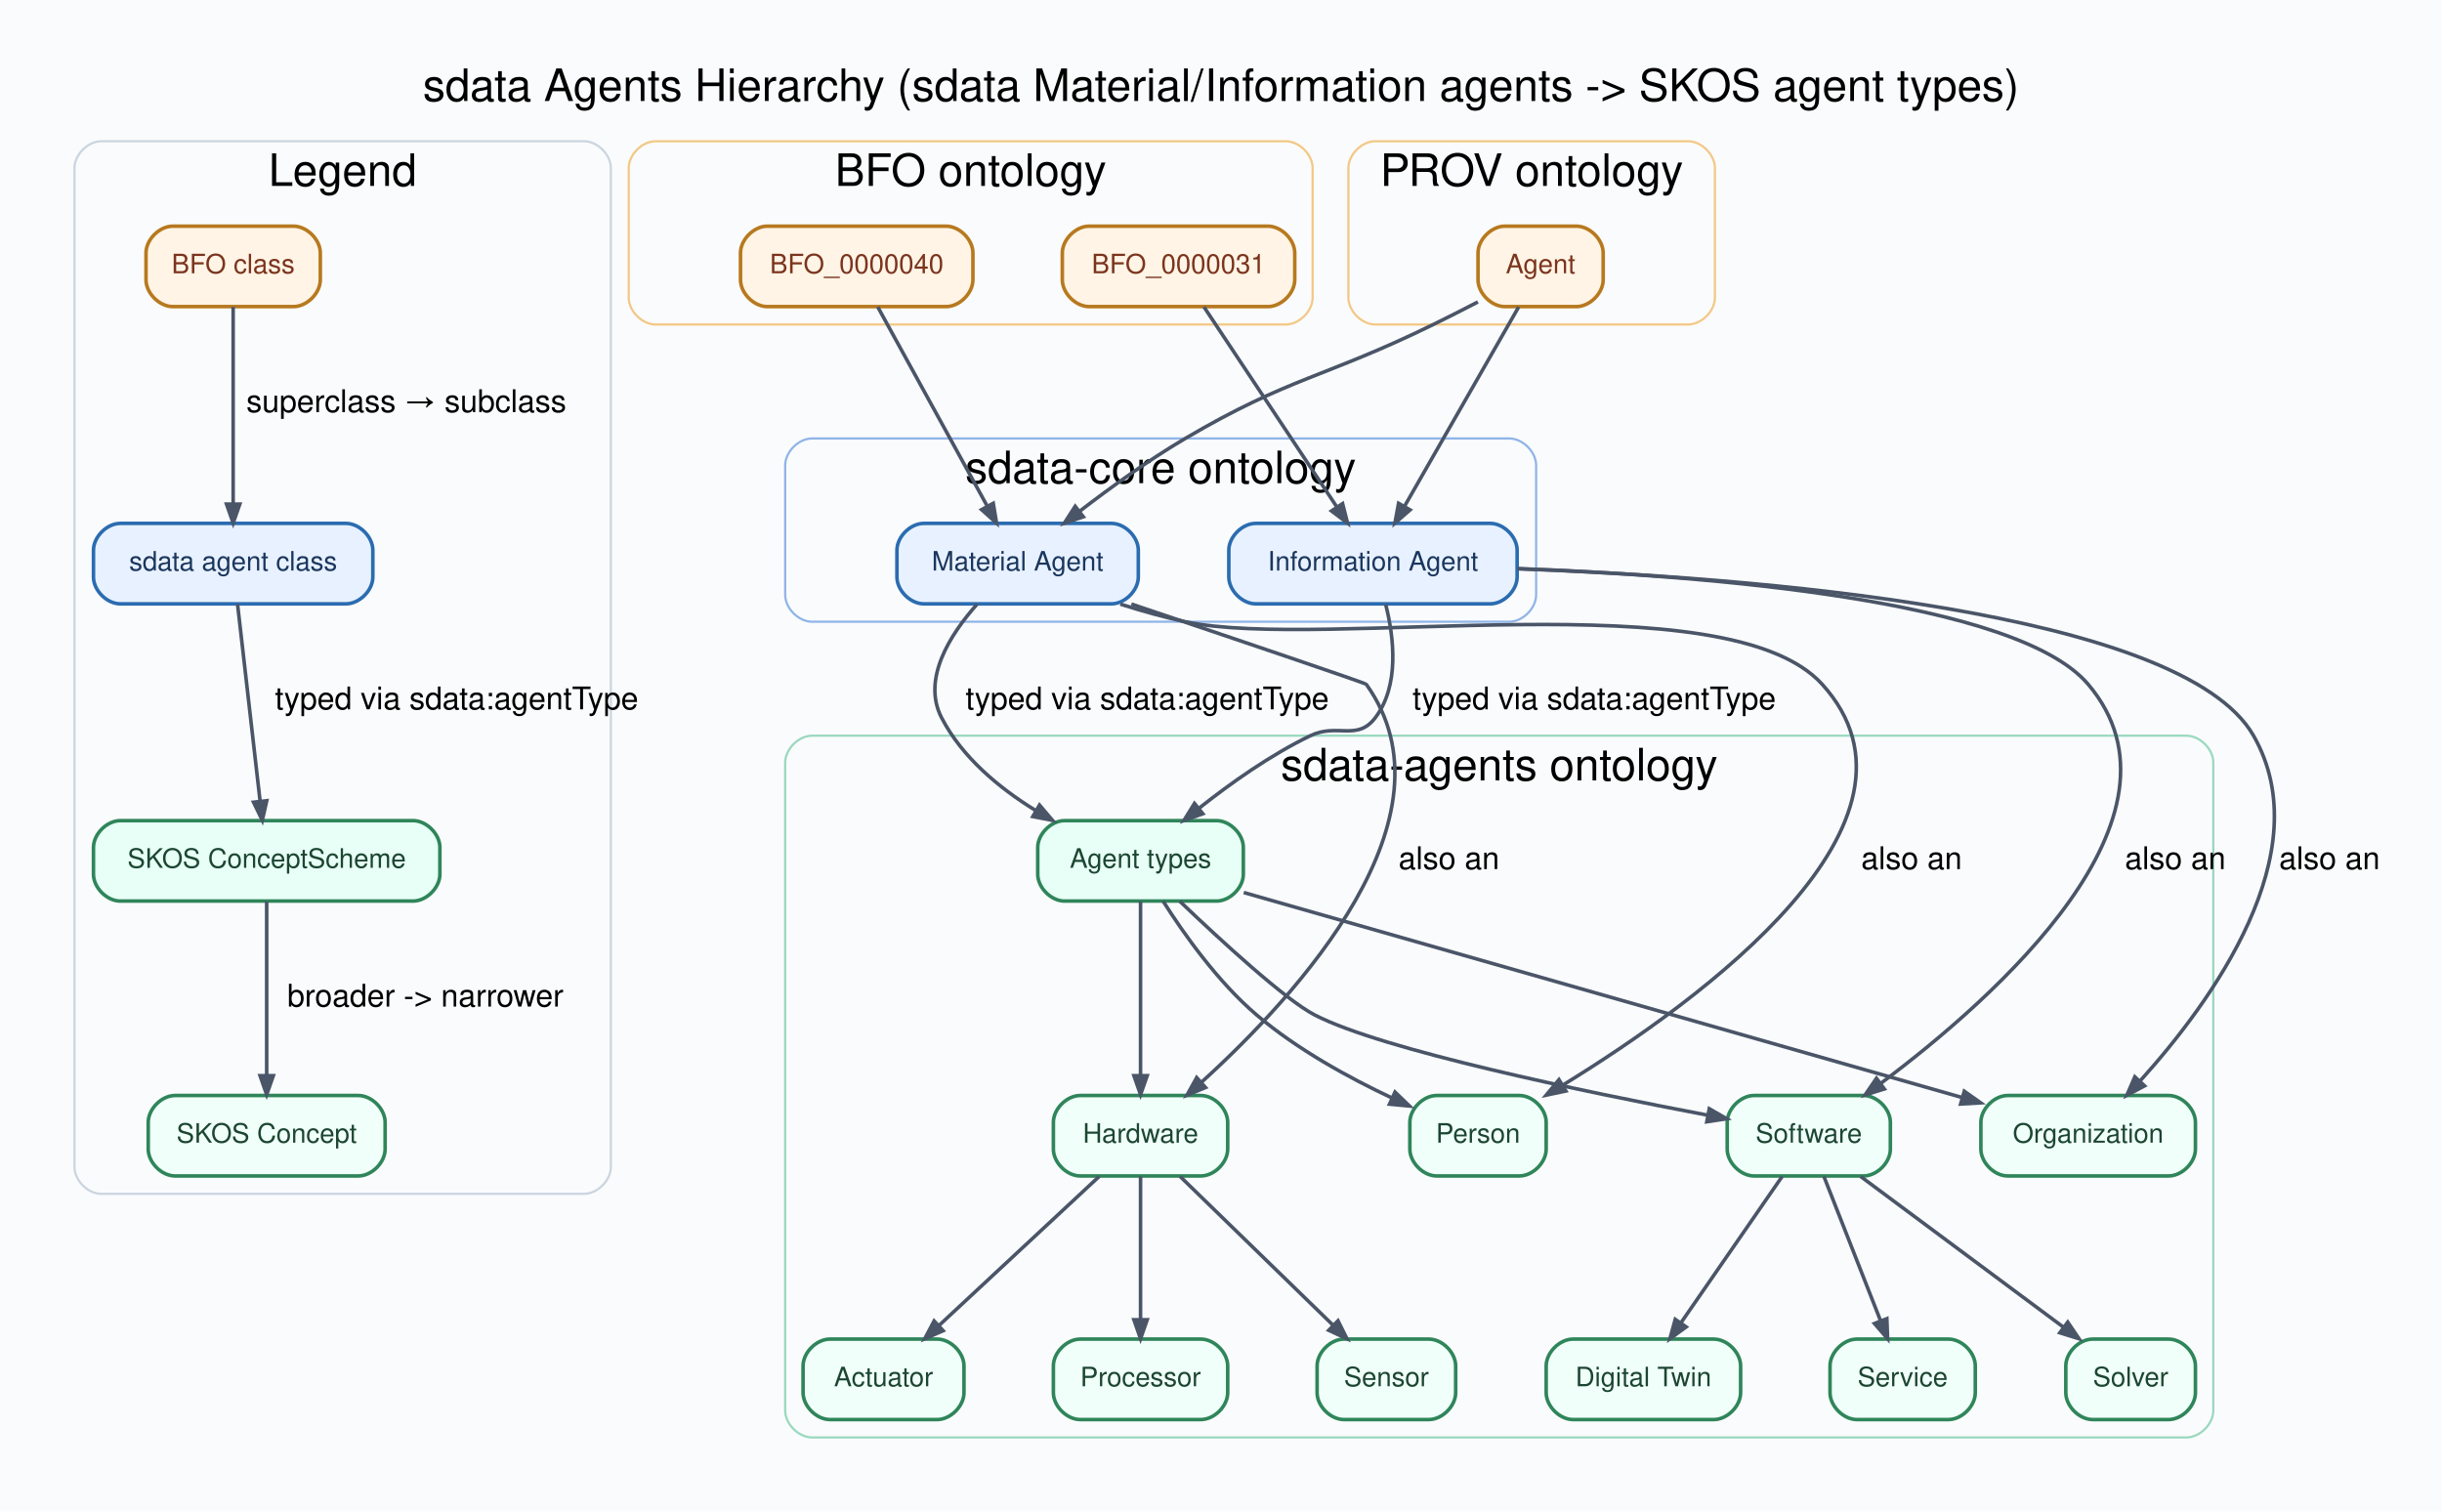
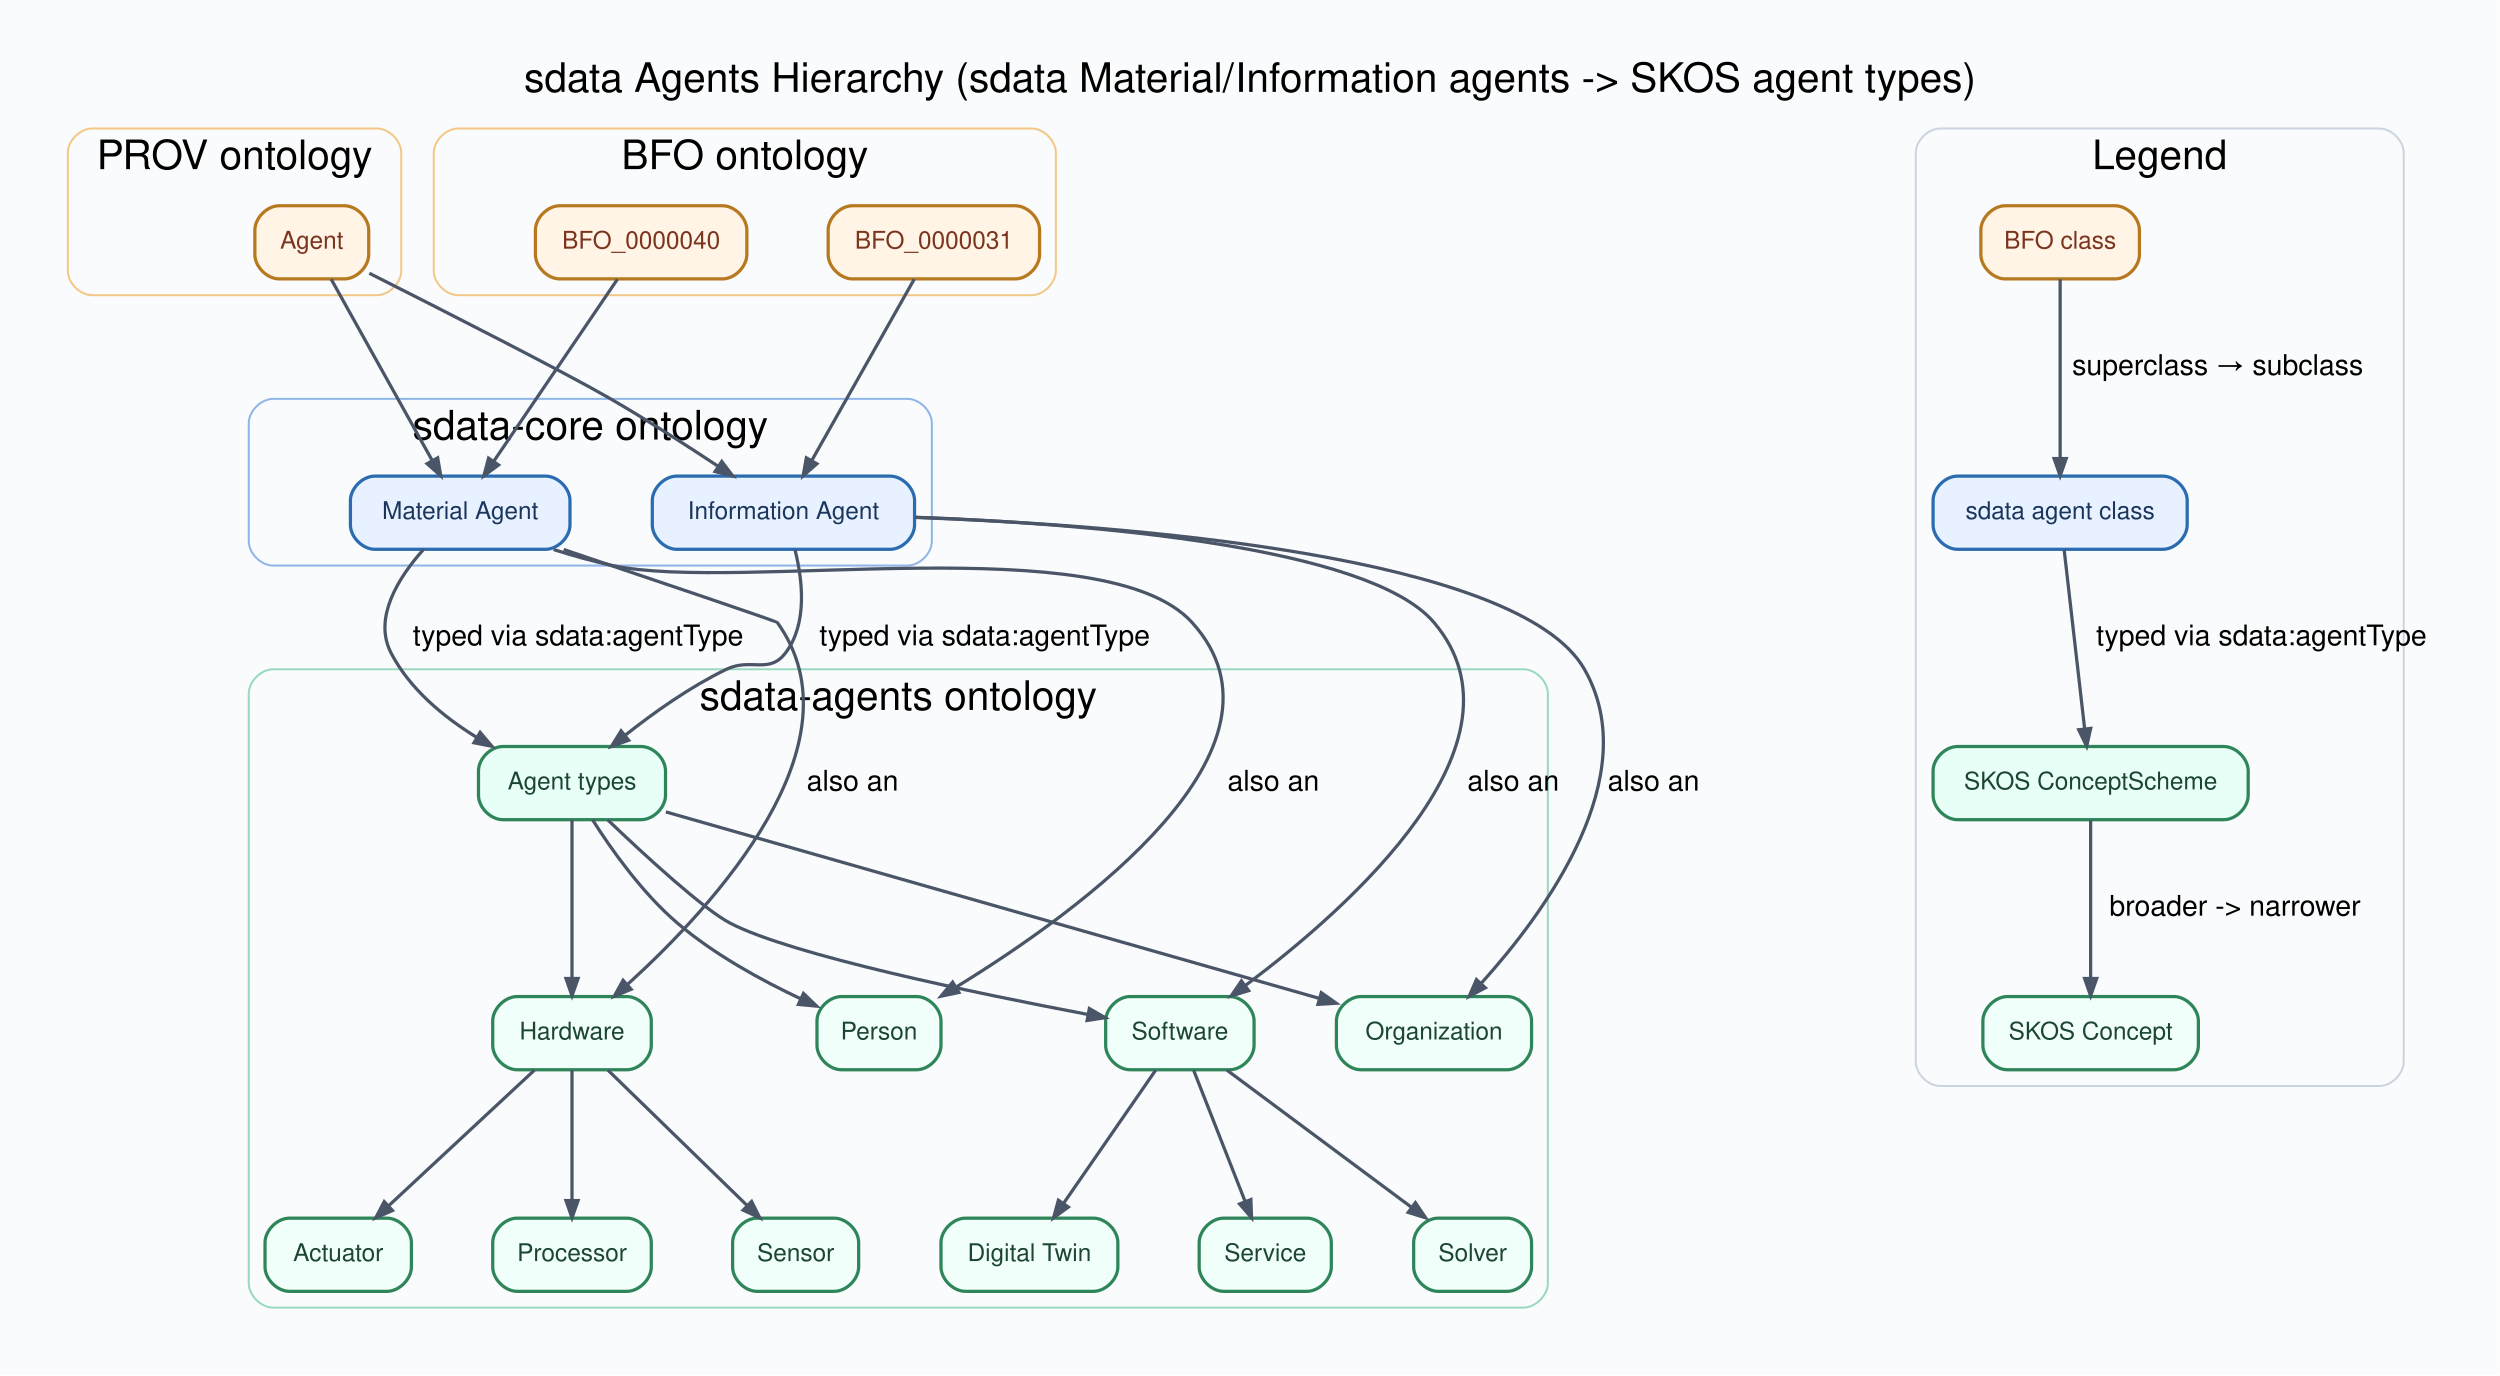
- <svg xmlns="http://www.w3.org/2000/svg" width="1092pt" height="676pt" viewBox="0.00 0.00 1092.40 676.40">
+ <svg xmlns="http://www.w3.org/2000/svg" width="1229pt" height="676pt" viewBox="0.00 0.00 1229.40 676.40">
  <g id="graph0" class="graph" transform="scale(1 1) rotate(0) translate(25.2 651.2)">
-     <polygon fill="#fafbfc" stroke="transparent" points="-25.2,25.2 -25.2,-651.2 1067.2,-651.2 1067.2,25.2 -25.2,25.2" />
-     <text text-anchor="middle" x="521" y="-606" font-family="Helvetica,sans-Serif" font-size="20.00">sdata Agents Hierarchy (sdata Material/Information agents -&gt; SKOS agent types)</text>
+     <polygon fill="#fafbfc" stroke="transparent" points="-25.2,25.2 -25.2,-651.2 1204.2,-651.2 1204.2,25.2 -25.2,25.2" />
+     <text text-anchor="middle" x="589.5" y="-606" font-family="Helvetica,sans-Serif" font-size="20.00">sdata Agents Hierarchy (sdata Material/Information agents -&gt; SKOS agent types)</text>
    <g id="clust1" class="cluster">
-       <path fill="#fafbfc" stroke="#cbd5e0" d="M20,-117C20,-117 236,-117 236,-117 242,-117 248,-123 248,-129 248,-129 248,-576 248,-576 248,-582 242,-588 236,-588 236,-588 20,-588 20,-588 14,-588 8,-582 8,-576 8,-576 8,-129 8,-129 8,-123 14,-117 20,-117" />
-       <text text-anchor="middle" x="128" y="-568" font-family="Helvetica,sans-Serif" font-size="20.00">Legend</text>
+       <path fill="#fafbfc" stroke="#f3c887" d="M20,-506C20,-506 160,-506 160,-506 166,-506 172,-512 172,-518 172,-518 172,-576 172,-576 172,-582 166,-588 160,-588 160,-588 20,-588 20,-588 14,-588 8,-582 8,-576 8,-576 8,-518 8,-518 8,-512 14,-506 20,-506" />
+       <text text-anchor="middle" x="90" y="-568" font-family="Helvetica,sans-Serif" font-size="20.00">PROV ontology</text>
    </g>
    <g id="clust2" class="cluster">
-       <path fill="#fafbfc" stroke="#f3c887" d="M268,-506C268,-506 550,-506 550,-506 556,-506 562,-512 562,-518 562,-518 562,-576 562,-576 562,-582 556,-588 550,-588 550,-588 268,-588 268,-588 262,-588 256,-582 256,-576 256,-576 256,-518 256,-518 256,-512 262,-506 268,-506" />
-       <text text-anchor="middle" x="409" y="-568" font-family="Helvetica,sans-Serif" font-size="20.00">BFO ontology</text>
+       <path fill="#fafbfc" stroke="#f3c887" d="M200,-506C200,-506 482,-506 482,-506 488,-506 494,-512 494,-518 494,-518 494,-576 494,-576 494,-582 488,-588 482,-588 482,-588 200,-588 200,-588 194,-588 188,-582 188,-576 188,-576 188,-518 188,-518 188,-512 194,-506 200,-506" />
+       <text text-anchor="middle" x="341" y="-568" font-family="Helvetica,sans-Serif" font-size="20.00">BFO ontology</text>
    </g>
    <g id="clust3" class="cluster">
-       <path fill="#fafbfc" stroke="#90b5e8" d="M338,-373C338,-373 650,-373 650,-373 656,-373 662,-379 662,-385 662,-385 662,-443 662,-443 662,-449 656,-455 650,-455 650,-455 338,-455 338,-455 332,-455 326,-449 326,-443 326,-443 326,-385 326,-385 326,-379 332,-373 338,-373" />
-       <text text-anchor="middle" x="494" y="-435" font-family="Helvetica,sans-Serif" font-size="20.00">sdata-core ontology</text>
+       <path fill="#fafbfc" stroke="#90b5e8" d="M109,-373C109,-373 421,-373 421,-373 427,-373 433,-379 433,-385 433,-385 433,-443 433,-443 433,-449 427,-455 421,-455 421,-455 109,-455 109,-455 103,-455 97,-449 97,-443 97,-443 97,-385 97,-385 97,-379 103,-373 109,-373" />
+       <text text-anchor="middle" x="265" y="-435" font-family="Helvetica,sans-Serif" font-size="20.00">sdata-core ontology</text>
    </g>
    <g id="clust4" class="cluster">
-       <path fill="#fafbfc" stroke="#9ad9bf" d="M338,-8C338,-8 953,-8 953,-8 959,-8 965,-14 965,-20 965,-20 965,-310 965,-310 965,-316 959,-322 953,-322 953,-322 338,-322 338,-322 332,-322 326,-316 326,-310 326,-310 326,-20 326,-20 326,-14 332,-8 338,-8" />
-       <text text-anchor="middle" x="645.5" y="-302" font-family="Helvetica,sans-Serif" font-size="20.00">sdata-agents ontology</text>
+       <path fill="#fafbfc" stroke="#9ad9bf" d="M109,-8C109,-8 724,-8 724,-8 730,-8 736,-14 736,-20 736,-20 736,-310 736,-310 736,-316 730,-322 724,-322 724,-322 109,-322 109,-322 103,-322 97,-316 97,-310 97,-310 97,-20 97,-20 97,-14 103,-8 109,-8" />
+       <text text-anchor="middle" x="416.5" y="-302" font-family="Helvetica,sans-Serif" font-size="20.00">sdata-agents ontology</text>
    </g>
    <g id="clust5" class="cluster">
-       <path fill="#fafbfc" stroke="#f3c887" d="M590,-506C590,-506 730,-506 730,-506 736,-506 742,-512 742,-518 742,-518 742,-576 742,-576 742,-582 736,-588 730,-588 730,-588 590,-588 590,-588 584,-588 578,-582 578,-576 578,-576 578,-518 578,-518 578,-512 584,-506 590,-506" />
-       <text text-anchor="middle" x="660" y="-568" font-family="Helvetica,sans-Serif" font-size="20.00">PROV ontology</text>
+       <path fill="#fafbfc" stroke="#cbd5e0" d="M929,-117C929,-117 1145,-117 1145,-117 1151,-117 1157,-123 1157,-129 1157,-129 1157,-576 1157,-576 1157,-582 1151,-588 1145,-588 1145,-588 929,-588 929,-588 923,-588 917,-582 917,-576 917,-576 917,-129 917,-129 917,-123 923,-117 929,-117" />
+       <text text-anchor="middle" x="1037" y="-568" font-family="Helvetica,sans-Serif" font-size="20.00">Legend</text>
    </g>
    <g id="node1" class="node">
-       <path fill="#e8f1ff" stroke="#2b6cb0" stroke-width="1.6" d="M129.5,-417C129.5,-417 28.5,-417 28.5,-417 22.5,-417 16.5,-411 16.5,-405 16.5,-405 16.5,-393 16.5,-393 16.5,-387 22.5,-381 28.5,-381 28.5,-381 129.5,-381 129.5,-381 135.5,-381 141.5,-387 141.5,-393 141.5,-393 141.5,-405 141.5,-405 141.5,-411 135.5,-417 129.5,-417" />
-       <text text-anchor="middle" x="79" y="-395.9" font-family="Helvetica,sans-Serif" font-size="12.00" fill="#1a365d">sdata agent class</text>
-     </g>
-     <g id="node2" class="node">
-       <path fill="#e7fff6" stroke="#2f855a" stroke-width="1.6" d="M159.5,-284C159.5,-284 28.5,-284 28.5,-284 22.5,-284 16.5,-278 16.5,-272 16.5,-272 16.5,-260 16.5,-260 16.5,-254 22.5,-248 28.5,-248 28.5,-248 159.5,-248 159.5,-248 165.5,-248 171.5,-254 171.5,-260 171.5,-260 171.5,-272 171.5,-272 171.5,-278 165.5,-284 159.5,-284" />
-       <text text-anchor="middle" x="94" y="-262.9" font-family="Helvetica,sans-Serif" font-size="12.00" fill="#1c4532">SKOS ConceptScheme</text>
+       <path fill="#fff4e5" stroke="#b7791f" stroke-width="1.6" d="M144,-550C144,-550 112,-550 112,-550 106,-550 100,-544 100,-538 100,-538 100,-526 100,-526 100,-520 106,-514 112,-514 112,-514 144,-514 144,-514 150,-514 156,-520 156,-526 156,-526 156,-538 156,-538 156,-544 150,-550 144,-550" />
+       <text text-anchor="middle" x="128" y="-528.9" font-family="Helvetica,sans-Serif" font-size="12.00" fill="#7b341e">Agent</text>
+     </g>
+     <g id="node6" class="node">
+       <path fill="#e8f1ff" stroke="#2b6cb0" stroke-width="1.6" d="M412.5,-417C412.5,-417 307.5,-417 307.5,-417 301.5,-417 295.5,-411 295.5,-405 295.5,-405 295.5,-393 295.5,-393 295.5,-387 301.5,-381 307.5,-381 307.5,-381 412.5,-381 412.5,-381 418.5,-381 424.5,-387 424.5,-393 424.5,-393 424.5,-405 424.5,-405 424.5,-411 418.5,-417 412.5,-417" />
+       <text text-anchor="middle" x="360" y="-395.9" font-family="Helvetica,sans-Serif" font-size="12.00" fill="#1a365d">Information Agent</text>
+     </g>
+     <g id="edge6" class="edge">
+       <path fill="none" stroke="#4a5568" stroke-width="1.6" d="M156.31,-516.78C192.55,-498.5 253.26,-467.62 275,-455 292.77,-444.69 312.03,-432.33 327.72,-421.94" />
+       <polygon fill="#4a5568" stroke="#4a5568" stroke-width="1.6" points="329.68,-424.21 335.11,-417.02 326.39,-419.25 329.68,-424.21" />
+     </g>
+     <g id="node7" class="node">
+       <path fill="#e8f1ff" stroke="#2b6cb0" stroke-width="1.6" d="M243,-417C243,-417 159,-417 159,-417 153,-417 147,-411 147,-405 147,-405 147,-393 147,-393 147,-387 153,-381 159,-381 159,-381 243,-381 243,-381 249,-381 255,-387 255,-393 255,-393 255,-405 255,-405 255,-411 249,-417 243,-417" />
+       <text text-anchor="middle" x="201" y="-395.9" font-family="Helvetica,sans-Serif" font-size="12.00" fill="#1a365d">Material Agent</text>
+     </g>
+     <g id="edge7" class="edge">
+       <path fill="none" stroke="#4a5568" stroke-width="1.6" d="M137.54,-513.87C150.22,-491.12 172.71,-450.77 187.22,-424.72" />
+       <polygon fill="#4a5568" stroke="#4a5568" stroke-width="1.6" points="189.92,-426 191.45,-417.13 184.72,-423.11 189.92,-426" />
+     </g>
+     <g id="node3" class="node">
+       <path fill="#fff4e5" stroke="#b7791f" stroke-width="1.6" d="M474,-550C474,-550 394,-550 394,-550 388,-550 382,-544 382,-538 382,-538 382,-526 382,-526 382,-520 388,-514 394,-514 394,-514 474,-514 474,-514 480,-514 486,-520 486,-526 486,-526 486,-538 486,-538 486,-544 480,-550 474,-550" />
+       <text text-anchor="middle" x="434" y="-528.9" font-family="Helvetica,sans-Serif" font-size="12.00" fill="#7b341e">BFO_0000031</text>
+     </g>
+     <g id="edge4" class="edge">
+       <path fill="none" stroke="#4a5568" stroke-width="1.6" d="M424.33,-513.87C411.47,-491.12 388.68,-450.77 373.96,-424.72" />
+       <polygon fill="#4a5568" stroke="#4a5568" stroke-width="1.6" points="376.45,-423.07 369.68,-417.13 371.27,-425.99 376.45,-423.07" />
+     </g>
+     <g id="node4" class="node">
+       <path fill="#fff4e5" stroke="#b7791f" stroke-width="1.6" d="M330,-550C330,-550 250,-550 250,-550 244,-550 238,-544 238,-538 238,-538 238,-526 238,-526 238,-520 244,-514 250,-514 250,-514 330,-514 330,-514 336,-514 342,-520 342,-526 342,-526 342,-538 342,-538 342,-544 336,-550 330,-550" />
+       <text text-anchor="middle" x="290" y="-528.9" font-family="Helvetica,sans-Serif" font-size="12.00" fill="#7b341e">BFO_0000040</text>
+     </g>
+     <g id="edge5" class="edge">
+       <path fill="none" stroke="#4a5568" stroke-width="1.6" d="M278.36,-513.87C262.84,-491.02 235.26,-450.43 217.57,-424.39" />
+       <polygon fill="#4a5568" stroke="#4a5568" stroke-width="1.6" points="219.88,-422.49 212.64,-417.13 214.95,-425.83 219.88,-422.49" />
+     </g>
+     <g id="node10" class="node">
+       <path fill="#e7fff6" stroke="#2f855a" stroke-width="1.6" d="M290,-284C290,-284 222,-284 222,-284 216,-284 210,-278 210,-272 210,-272 210,-260 210,-260 210,-254 216,-248 222,-248 222,-248 290,-248 290,-248 296,-248 302,-254 302,-260 302,-260 302,-272 302,-272 302,-278 296,-284 290,-284" />
+       <text text-anchor="middle" x="256" y="-262.9" font-family="Helvetica,sans-Serif" font-size="12.00" fill="#1c4532">Agent types</text>
+     </g>
+     <g id="edge8" class="edge">
+       <path fill="none" stroke="#4a5568" stroke-width="1.6" d="M365.67,-380.81C369.45,-365.85 371.94,-344.37 361,-330 352.9,-319.36 344.05,-327.79 332,-322 314.25,-313.47 296.31,-300.73 282.32,-289.66" />
+       <polygon fill="#4a5568" stroke="#4a5568" stroke-width="1.6" points="283.87,-287.08 275.39,-284.05 280.13,-291.71 283.87,-287.08" />
+       <text text-anchor="middle" x="459" y="-333.8" font-family="Helvetica,sans-Serif" font-size="14.00">typed via sdata:agentType</text>
+     </g>
+     <g id="node13" class="node">
+       <path fill="#f0fff9" stroke="#2f855a" stroke-width="1.6" d="M716,-161C716,-161 644,-161 644,-161 638,-161 632,-155 632,-149 632,-149 632,-137 632,-137 632,-131 638,-125 644,-125 644,-125 716,-125 716,-125 722,-125 728,-131 728,-137 728,-137 728,-149 728,-149 728,-155 722,-161 716,-161" />
+       <text text-anchor="middle" x="680" y="-139.9" font-family="Helvetica,sans-Serif" font-size="12.00" fill="#1c4532">Organization</text>
+     </g>
+     <g id="edge9" class="edge">
+       <path fill="none" stroke="#4a5568" stroke-width="1.6" d="M424.64,-396.69C527.92,-392.92 721.82,-378.33 754,-322 783.96,-269.56 734.9,-202.59 703.35,-167.65" />
+       <polygon fill="#4a5568" stroke="#4a5568" stroke-width="1.6" points="705.25,-165.32 697.3,-161.1 700.88,-169.36 705.25,-165.32" />
+       <text text-anchor="middle" x="788" y="-262.3" font-family="Helvetica,sans-Serif" font-size="14.00">also an</text>
+     </g>
+     <g id="node18" class="node">
+       <path fill="#f0fff9" stroke="#2f855a" stroke-width="1.6" d="M579.5,-161C579.5,-161 530.5,-161 530.5,-161 524.5,-161 518.5,-155 518.5,-149 518.5,-149 518.5,-137 518.5,-137 518.5,-131 524.5,-125 530.5,-125 530.5,-125 579.5,-125 579.5,-125 585.5,-125 591.5,-131 591.5,-137 591.5,-137 591.5,-149 591.5,-149 591.5,-155 585.5,-161 579.5,-161" />
+       <text text-anchor="middle" x="555" y="-139.9" font-family="Helvetica,sans-Serif" font-size="12.00" fill="#1c4532">Software</text>
+     </g>
+     <g id="edge10" class="edge">
+       <path fill="none" stroke="#4a5568" stroke-width="1.6" d="M424.83,-396.78C508.72,-393.67 647.95,-382.8 680,-345 730.01,-286.03 638.99,-205.17 587.23,-166.45" />
+       <polygon fill="#4a5568" stroke="#4a5568" stroke-width="1.6" points="588.81,-163.92 580.2,-161.27 585.28,-168.71 588.81,-163.92" />
+       <text text-anchor="middle" x="719" y="-262.3" font-family="Helvetica,sans-Serif" font-size="14.00">also an</text>
+     </g>
+     <g id="edge11" class="edge">
+       <path fill="none" stroke="#4a5568" stroke-width="1.6" d="M182.91,-380.89C170.62,-367.1 158.08,-347.23 167,-330 176.13,-312.36 192.72,-298.59 209.13,-288.49" />
+       <polygon fill="#4a5568" stroke="#4a5568" stroke-width="1.6" points="210.8,-290.97 216.63,-284.11 207.79,-285.83 210.8,-290.97" />
+       <text text-anchor="middle" x="259" y="-333.8" font-family="Helvetica,sans-Serif" font-size="14.00">typed via sdata:agentType</text>
+     </g>
+     <g id="node12" class="node">
+       <path fill="#f0fff9" stroke="#2f855a" stroke-width="1.6" d="M283,-161C283,-161 229,-161 229,-161 223,-161 217,-155 217,-149 217,-149 217,-137 217,-137 217,-131 223,-125 229,-125 229,-125 283,-125 283,-125 289,-125 295,-131 295,-137 295,-137 295,-149 295,-149 295,-155 289,-161 283,-161" />
+       <text text-anchor="middle" x="256" y="-139.9" font-family="Helvetica,sans-Serif" font-size="12.00" fill="#1c4532">Hardware</text>
+     </g>
+     <g id="edge12" class="edge">
+       <path fill="none" stroke="#4a5568" stroke-width="1.6" d="M251.9,-380.9C297.26,-365.63 356.59,-345.57 357,-345 399.53,-285.63 326.04,-205.75 283.33,-167" />
+       <polygon fill="#4a5568" stroke="#4a5568" stroke-width="1.6" points="285.08,-164.58 276.76,-161.14 281.12,-169.02 285.08,-164.58" />
+       <text text-anchor="middle" x="394" y="-262.3" font-family="Helvetica,sans-Serif" font-size="14.00">also an</text>
+     </g>
+     <g id="node14" class="node">
+       <path fill="#f0fff9" stroke="#2f855a" stroke-width="1.6" d="M425.5,-161C425.5,-161 388.5,-161 388.5,-161 382.5,-161 376.5,-155 376.5,-149 376.5,-149 376.5,-137 376.5,-137 376.5,-131 382.5,-125 388.5,-125 388.5,-125 425.5,-125 425.5,-125 431.5,-125 437.5,-131 437.5,-137 437.5,-137 437.5,-149 437.5,-149 437.5,-155 431.5,-161 425.5,-161" />
+       <text text-anchor="middle" x="407" y="-139.9" font-family="Helvetica,sans-Serif" font-size="12.00" fill="#1c4532">Person</text>
+     </g>
+     <g id="edge13" class="edge">
+       <path fill="none" stroke="#4a5568" stroke-width="1.6" d="M246.96,-380.88C256.46,-377.86 266.47,-375.03 276,-373 338.24,-359.74 518.26,-392.15 561,-345 616.64,-283.63 506.92,-203.7 445.14,-165.78" />
+       <polygon fill="#4a5568" stroke="#4a5568" stroke-width="1.6" points="446.3,-163.01 437.49,-161.16 443.22,-168.1 446.3,-163.01" />
+       <text text-anchor="middle" x="601" y="-262.3" font-family="Helvetica,sans-Serif" font-size="14.00">also an</text>
+     </g>
+     <g id="node9" class="node">
+       <path fill="#f0fff9" stroke="#2f855a" stroke-width="1.6" d="M165,-52C165,-52 117,-52 117,-52 111,-52 105,-46 105,-40 105,-40 105,-28 105,-28 105,-22 111,-16 117,-16 117,-16 165,-16 165,-16 171,-16 177,-22 177,-28 177,-28 177,-40 177,-40 177,-46 171,-52 165,-52" />
+       <text text-anchor="middle" x="141" y="-30.9" font-family="Helvetica,sans-Serif" font-size="12.00" fill="#1c4532">Actuator</text>
+     </g>
+     <g id="edge14" class="edge">
+       <path fill="none" stroke="#4a5568" stroke-width="1.6" d="M256,-247.92C256,-227.68 256,-193.73 256,-170.16" />
+       <polygon fill="#4a5568" stroke="#4a5568" stroke-width="1.6" points="258.98,-169.88 256,-161.38 253.03,-169.88 258.98,-169.88" />
+     </g>
+     <g id="edge15" class="edge">
+       <path fill="none" stroke="#4a5568" stroke-width="1.6" d="M302.18,-251.82C380.49,-229.47 539.05,-184.22 623.72,-160.06" />
+       <polygon fill="#4a5568" stroke="#4a5568" stroke-width="1.6" points="624.57,-162.91 631.93,-157.72 622.94,-157.19 624.57,-162.91" />
+     </g>
+     <g id="edge16" class="edge">
+       <path fill="none" stroke="#4a5568" stroke-width="1.6" d="M266.07,-247.99C275.49,-233.14 290.68,-211.73 308,-197 326.01,-181.68 349.18,-168.98 368.57,-159.86" />
+       <polygon fill="#4a5568" stroke="#4a5568" stroke-width="1.6" points="369.86,-162.54 376.35,-156.29 367.39,-157.13 369.86,-162.54" />
+     </g>
+     <g id="edge17" class="edge">
+       <path fill="none" stroke="#4a5568" stroke-width="1.6" d="M273.57,-247.91C292.23,-230.08 320.83,-203.79 334,-197 364.29,-181.38 454.34,-162.7 509.7,-152.21" />
+       <polygon fill="#4a5568" stroke="#4a5568" stroke-width="1.6" points="510.47,-155.09 518.28,-150.6 509.37,-149.25 510.47,-155.09" />
+     </g>
+     <g id="node11" class="node">
+       <path fill="#f0fff9" stroke="#2f855a" stroke-width="1.6" d="M512.5,-52C512.5,-52 449.5,-52 449.5,-52 443.5,-52 437.5,-46 437.5,-40 437.5,-40 437.5,-28 437.5,-28 437.5,-22 443.5,-16 449.5,-16 449.5,-16 512.5,-16 512.5,-16 518.5,-16 524.5,-22 524.5,-28 524.5,-28 524.5,-40 524.5,-40 524.5,-46 518.5,-52 512.5,-52" />
+       <text text-anchor="middle" x="481" y="-30.9" font-family="Helvetica,sans-Serif" font-size="12.00" fill="#1c4532">Digital Twin</text>
+     </g>
+     <g id="edge18" class="edge">
+       <path fill="none" stroke="#4a5568" stroke-width="1.6" d="M237.52,-124.81C218.07,-106.71 187.35,-78.12 165.8,-58.08" />
+       <polygon fill="#4a5568" stroke="#4a5568" stroke-width="1.6" points="167.68,-55.76 159.43,-52.15 163.63,-60.12 167.68,-55.76" />
+     </g>
+     <g id="node15" class="node">
+       <path fill="#f0fff9" stroke="#2f855a" stroke-width="1.6" d="M283,-52C283,-52 229,-52 229,-52 223,-52 217,-46 217,-40 217,-40 217,-28 217,-28 217,-22 223,-16 229,-16 229,-16 283,-16 283,-16 289,-16 295,-22 295,-28 295,-28 295,-40 295,-40 295,-46 289,-52 283,-52" />
+       <text text-anchor="middle" x="256" y="-30.9" font-family="Helvetica,sans-Serif" font-size="12.00" fill="#1c4532">Processor</text>
+     </g>
+     <g id="edge19" class="edge">
+       <path fill="none" stroke="#4a5568" stroke-width="1.6" d="M256,-124.81C256,-107.49 256,-80.57 256,-60.71" />
+       <polygon fill="#4a5568" stroke="#4a5568" stroke-width="1.6" points="258.98,-60.65 256,-52.15 253.03,-60.65 258.98,-60.65" />
+     </g>
+     <g id="node16" class="node">
+       <path fill="#f0fff9" stroke="#2f855a" stroke-width="1.6" d="M385,-52C385,-52 347,-52 347,-52 341,-52 335,-46 335,-40 335,-40 335,-28 335,-28 335,-22 341,-16 347,-16 347,-16 385,-16 385,-16 391,-16 397,-22 397,-28 397,-28 397,-40 397,-40 397,-46 391,-52 385,-52" />
+       <text text-anchor="middle" x="366" y="-30.9" font-family="Helvetica,sans-Serif" font-size="12.00" fill="#1c4532">Sensor</text>
+     </g>
+     <g id="edge20" class="edge">
+       <path fill="none" stroke="#4a5568" stroke-width="1.6" d="M273.67,-124.81C292.28,-106.71 321.67,-78.12 342.28,-58.08" />
+       <polygon fill="#4a5568" stroke="#4a5568" stroke-width="1.6" points="344.35,-60.21 348.37,-52.15 340.2,-55.94 344.35,-60.21" />
+     </g>
+     <g id="node17" class="node">
+       <path fill="#f0fff9" stroke="#2f855a" stroke-width="1.6" d="M617.5,-52C617.5,-52 576.5,-52 576.5,-52 570.5,-52 564.5,-46 564.5,-40 564.5,-40 564.5,-28 564.5,-28 564.5,-22 570.5,-16 576.5,-16 576.5,-16 617.5,-16 617.5,-16 623.5,-16 629.5,-22 629.5,-28 629.5,-28 629.5,-40 629.5,-40 629.5,-46 623.5,-52 617.5,-52" />
+       <text text-anchor="middle" x="597" y="-30.9" font-family="Helvetica,sans-Serif" font-size="12.00" fill="#1c4532">Service</text>
+     </g>
+     <g id="edge21" class="edge">
+       <path fill="none" stroke="#4a5568" stroke-width="1.6" d="M543.11,-124.81C530.87,-107.1 511.67,-79.35 497.86,-59.38" />
+       <polygon fill="#4a5568" stroke="#4a5568" stroke-width="1.6" points="500.14,-57.45 492.86,-52.15 495.25,-60.83 500.14,-57.45" />
+     </g>
+     <g id="edge22" class="edge">
+       <path fill="none" stroke="#4a5568" stroke-width="1.6" d="M561.75,-124.81C568.61,-107.34 579.3,-80.08 587.12,-60.18" />
+       <polygon fill="#4a5568" stroke="#4a5568" stroke-width="1.6" points="589.93,-61.15 590.27,-52.15 584.39,-58.97 589.93,-61.15" />
+     </g>
+     <g id="node19" class="node">
+       <path fill="#f0fff9" stroke="#2f855a" stroke-width="1.6" d="M716,-52C716,-52 682,-52 682,-52 676,-52 670,-46 670,-40 670,-40 670,-28 670,-28 670,-22 676,-16 682,-16 682,-16 716,-16 716,-16 722,-16 728,-22 728,-28 728,-28 728,-40 728,-40 728,-46 722,-52 716,-52" />
+       <text text-anchor="middle" x="699" y="-30.9" font-family="Helvetica,sans-Serif" font-size="12.00" fill="#1c4532">Solver</text>
+     </g>
+     <g id="edge23" class="edge">
+       <path fill="none" stroke="#4a5568" stroke-width="1.6" d="M578.14,-124.81C602.8,-106.48 641.96,-77.38 668.99,-57.3" />
+       <polygon fill="#4a5568" stroke="#4a5568" stroke-width="1.6" points="670.87,-59.61 675.92,-52.15 667.32,-54.83 670.87,-59.61" />
+     </g>
+     <g id="node21" class="node">
+       <path fill="#e8f1ff" stroke="#2b6cb0" stroke-width="1.6" d="M1038.5,-417C1038.5,-417 937.5,-417 937.5,-417 931.5,-417 925.5,-411 925.5,-405 925.5,-405 925.5,-393 925.5,-393 925.5,-387 931.5,-381 937.5,-381 937.5,-381 1038.5,-381 1038.5,-381 1044.5,-381 1050.5,-387 1050.5,-393 1050.5,-393 1050.5,-405 1050.5,-405 1050.5,-411 1044.5,-417 1038.5,-417" />
+       <text text-anchor="middle" x="988" y="-395.9" font-family="Helvetica,sans-Serif" font-size="12.00" fill="#1a365d">sdata agent class</text>
+     </g>
+     <g id="node22" class="node">
+       <path fill="#e7fff6" stroke="#2f855a" stroke-width="1.6" d="M1068.5,-284C1068.5,-284 937.5,-284 937.5,-284 931.5,-284 925.5,-278 925.5,-272 925.5,-272 925.5,-260 925.5,-260 925.5,-254 931.5,-248 937.5,-248 937.5,-248 1068.5,-248 1068.5,-248 1074.5,-248 1080.5,-254 1080.5,-260 1080.5,-260 1080.5,-272 1080.5,-272 1080.5,-278 1074.5,-284 1068.5,-284" />
+       <text text-anchor="middle" x="1003" y="-262.9" font-family="Helvetica,sans-Serif" font-size="12.00" fill="#1c4532">SKOS ConceptScheme</text>
    </g>
    <g id="edge1" class="edge">
-       <path fill="none" stroke="#4a5568" stroke-width="1.6" d="M80.96,-380.87C83.53,-358.42 88.07,-318.82 91.05,-292.74" />
-       <polygon fill="#4a5568" stroke="#4a5568" stroke-width="1.6" points="94.03,-292.91 92.04,-284.13 88.12,-292.24 94.03,-292.91" />
-       <text text-anchor="middle" x="179" y="-333.8" font-family="Helvetica,sans-Serif" font-size="14.00">typed via sdata:agentType</text>
-     </g>
-     <g id="node4" class="node">
-       <path fill="#f0fff9" stroke="#2f855a" stroke-width="1.6" d="M135,-161C135,-161 53,-161 53,-161 47,-161 41,-155 41,-149 41,-149 41,-137 41,-137 41,-131 47,-125 53,-125 53,-125 135,-125 135,-125 141,-125 147,-131 147,-137 147,-137 147,-149 147,-149 147,-155 141,-161 135,-161" />
-       <text text-anchor="middle" x="94" y="-139.9" font-family="Helvetica,sans-Serif" font-size="12.00" fill="#1c4532">SKOS Concept</text>
+       <path fill="none" stroke="#4a5568" stroke-width="1.6" d="M989.96,-380.87C992.53,-358.42 997.07,-318.82 1000.05,-292.74" />
+       <polygon fill="#4a5568" stroke="#4a5568" stroke-width="1.6" points="1003.03,-292.91 1001.04,-284.13 997.12,-292.24 1003.03,-292.91" />
+       <text text-anchor="middle" x="1087" y="-333.8" font-family="Helvetica,sans-Serif" font-size="14.00">typed via sdata:agentType</text>
+     </g>
+     <g id="node24" class="node">
+       <path fill="#f0fff9" stroke="#2f855a" stroke-width="1.6" d="M1044,-161C1044,-161 962,-161 962,-161 956,-161 950,-155 950,-149 950,-149 950,-137 950,-137 950,-131 956,-125 962,-125 962,-125 1044,-125 1044,-125 1050,-125 1056,-131 1056,-137 1056,-137 1056,-149 1056,-149 1056,-155 1050,-161 1044,-161" />
+       <text text-anchor="middle" x="1003" y="-139.9" font-family="Helvetica,sans-Serif" font-size="12.00" fill="#1c4532">SKOS Concept</text>
    </g>
    <g id="edge3" class="edge">
-       <path fill="none" stroke="#4a5568" stroke-width="1.6" d="M94,-247.92C94,-227.68 94,-193.73 94,-170.16" />
-       <polygon fill="#4a5568" stroke="#4a5568" stroke-width="1.6" points="96.98,-169.88 94,-161.38 91.03,-169.88 96.98,-169.88" />
-       <text text-anchor="middle" x="165" y="-200.8" font-family="Helvetica,sans-Serif" font-size="14.00">broader -&gt; narrower</text>
-     </g>
-     <g id="node3" class="node">
-       <path fill="#fff4e5" stroke="#b7791f" stroke-width="1.6" d="M106,-550C106,-550 52,-550 52,-550 46,-550 40,-544 40,-538 40,-538 40,-526 40,-526 40,-520 46,-514 52,-514 52,-514 106,-514 106,-514 112,-514 118,-520 118,-526 118,-526 118,-538 118,-538 118,-544 112,-550 106,-550" />
-       <text text-anchor="middle" x="79" y="-528.9" font-family="Helvetica,sans-Serif" font-size="12.00" fill="#7b341e">BFO class</text>
+       <path fill="none" stroke="#4a5568" stroke-width="1.6" d="M1003,-247.92C1003,-227.68 1003,-193.73 1003,-170.16" />
+       <polygon fill="#4a5568" stroke="#4a5568" stroke-width="1.6" points="1005.98,-169.88 1003,-161.38 1000.03,-169.88 1005.98,-169.88" />
+       <text text-anchor="middle" x="1074" y="-200.8" font-family="Helvetica,sans-Serif" font-size="14.00">broader -&gt; narrower</text>
+     </g>
+     <g id="node23" class="node">
+       <path fill="#fff4e5" stroke="#b7791f" stroke-width="1.6" d="M1015,-550C1015,-550 961,-550 961,-550 955,-550 949,-544 949,-538 949,-538 949,-526 949,-526 949,-520 955,-514 961,-514 961,-514 1015,-514 1015,-514 1021,-514 1027,-520 1027,-526 1027,-526 1027,-538 1027,-538 1027,-544 1021,-550 1015,-550" />
+       <text text-anchor="middle" x="988" y="-528.9" font-family="Helvetica,sans-Serif" font-size="12.00" fill="#7b341e">BFO class</text>
    </g>
    <g id="edge2" class="edge">
-       <path fill="none" stroke="#4a5568" stroke-width="1.6" d="M79,-513.87C79,-491.42 79,-451.82 79,-425.74" />
-       <polygon fill="#4a5568" stroke="#4a5568" stroke-width="1.6" points="81.98,-425.63 79,-417.13 76.03,-425.63 81.98,-425.63" />
-       <text text-anchor="middle" x="156.5" y="-466.8" font-family="Helvetica,sans-Serif" font-size="14.00">superclass → subclass</text>
-     </g>
-     <g id="node5" class="node">
-       <path fill="#fff4e5" stroke="#b7791f" stroke-width="1.6" d="M542,-550C542,-550 462,-550 462,-550 456,-550 450,-544 450,-538 450,-538 450,-526 450,-526 450,-520 456,-514 462,-514 462,-514 542,-514 542,-514 548,-514 554,-520 554,-526 554,-526 554,-538 554,-538 554,-544 548,-550 542,-550" />
-       <text text-anchor="middle" x="502" y="-528.9" font-family="Helvetica,sans-Serif" font-size="12.00" fill="#7b341e">BFO_0000031</text>
-     </g>
-     <g id="node8" class="node">
-       <path fill="#e8f1ff" stroke="#2b6cb0" stroke-width="1.6" d="M641.5,-417C641.5,-417 536.5,-417 536.5,-417 530.5,-417 524.5,-411 524.5,-405 524.5,-405 524.5,-393 524.5,-393 524.5,-387 530.5,-381 536.5,-381 536.5,-381 641.5,-381 641.5,-381 647.5,-381 653.5,-387 653.5,-393 653.5,-393 653.5,-405 653.5,-405 653.5,-411 647.5,-417 641.5,-417" />
-       <text text-anchor="middle" x="589" y="-395.9" font-family="Helvetica,sans-Serif" font-size="12.00" fill="#1a365d">Information Agent</text>
-     </g>
-     <g id="edge4" class="edge">
-       <path fill="none" stroke="#4a5568" stroke-width="1.6" d="M513.37,-513.87C528.55,-491.02 555.51,-450.43 572.81,-424.39" />
-       <polygon fill="#4a5568" stroke="#4a5568" stroke-width="1.6" points="575.4,-425.86 577.62,-417.13 570.44,-422.57 575.4,-425.86" />
-     </g>
-     <g id="node6" class="node">
-       <path fill="#fff4e5" stroke="#b7791f" stroke-width="1.6" d="M398,-550C398,-550 318,-550 318,-550 312,-550 306,-544 306,-538 306,-538 306,-526 306,-526 306,-520 312,-514 318,-514 318,-514 398,-514 398,-514 404,-514 410,-520 410,-526 410,-526 410,-538 410,-538 410,-544 404,-550 398,-550" />
-       <text text-anchor="middle" x="358" y="-528.9" font-family="Helvetica,sans-Serif" font-size="12.00" fill="#7b341e">BFO_0000040</text>
-     </g>
-     <g id="node9" class="node">
-       <path fill="#e8f1ff" stroke="#2b6cb0" stroke-width="1.6" d="M472,-417C472,-417 388,-417 388,-417 382,-417 376,-411 376,-405 376,-405 376,-393 376,-393 376,-387 382,-381 388,-381 388,-381 472,-381 472,-381 478,-381 484,-387 484,-393 484,-393 484,-405 484,-405 484,-411 478,-417 472,-417" />
-       <text text-anchor="middle" x="430" y="-395.9" font-family="Helvetica,sans-Serif" font-size="12.00" fill="#1a365d">Material Agent</text>
-     </g>
-     <g id="edge5" class="edge">
-       <path fill="none" stroke="#4a5568" stroke-width="1.6" d="M367.41,-513.87C379.92,-491.12 402.09,-450.77 416.41,-424.72" />
-       <polygon fill="#4a5568" stroke="#4a5568" stroke-width="1.6" points="419.1,-426.01 420.58,-417.13 413.88,-423.15 419.1,-426.01" />
-     </g>
-     <g id="node12" class="node">
-       <path fill="#e7fff6" stroke="#2f855a" stroke-width="1.6" d="M519,-284C519,-284 451,-284 451,-284 445,-284 439,-278 439,-272 439,-272 439,-260 439,-260 439,-254 445,-248 451,-248 451,-248 519,-248 519,-248 525,-248 531,-254 531,-260 531,-260 531,-272 531,-272 531,-278 525,-284 519,-284" />
-       <text text-anchor="middle" x="485" y="-262.9" font-family="Helvetica,sans-Serif" font-size="12.00" fill="#1c4532">Agent types</text>
-     </g>
-     <g id="edge8" class="edge">
-       <path fill="none" stroke="#4a5568" stroke-width="1.6" d="M594.67,-380.81C598.45,-365.85 600.94,-344.37 590,-330 581.9,-319.36 573.05,-327.79 561,-322 543.25,-313.47 525.31,-300.73 511.32,-289.66" />
-       <polygon fill="#4a5568" stroke="#4a5568" stroke-width="1.6" points="512.87,-287.08 504.39,-284.05 509.13,-291.71 512.87,-287.08" />
-       <text text-anchor="middle" x="688" y="-333.8" font-family="Helvetica,sans-Serif" font-size="14.00">typed via sdata:agentType</text>
-     </g>
-     <g id="node15" class="node">
-       <path fill="#f0fff9" stroke="#2f855a" stroke-width="1.6" d="M945,-161C945,-161 873,-161 873,-161 867,-161 861,-155 861,-149 861,-149 861,-137 861,-137 861,-131 867,-125 873,-125 873,-125 945,-125 945,-125 951,-125 957,-131 957,-137 957,-137 957,-149 957,-149 957,-155 951,-161 945,-161" />
-       <text text-anchor="middle" x="909" y="-139.9" font-family="Helvetica,sans-Serif" font-size="12.00" fill="#1c4532">Organization</text>
-     </g>
-     <g id="edge9" class="edge">
-       <path fill="none" stroke="#4a5568" stroke-width="1.6" d="M653.64,-396.69C756.92,-392.92 950.82,-378.33 983,-322 1012.96,-269.56 963.9,-202.59 932.35,-167.65" />
-       <polygon fill="#4a5568" stroke="#4a5568" stroke-width="1.6" points="934.25,-165.32 926.3,-161.1 929.88,-169.36 934.25,-165.32" />
-       <text text-anchor="middle" x="1017" y="-262.3" font-family="Helvetica,sans-Serif" font-size="14.00">also an</text>
-     </g>
-     <g id="node20" class="node">
-       <path fill="#f0fff9" stroke="#2f855a" stroke-width="1.6" d="M808.5,-161C808.5,-161 759.5,-161 759.5,-161 753.5,-161 747.5,-155 747.5,-149 747.5,-149 747.5,-137 747.5,-137 747.5,-131 753.5,-125 759.5,-125 759.5,-125 808.5,-125 808.5,-125 814.5,-125 820.5,-131 820.5,-137 820.5,-137 820.5,-149 820.5,-149 820.5,-155 814.5,-161 808.5,-161" />
-       <text text-anchor="middle" x="784" y="-139.9" font-family="Helvetica,sans-Serif" font-size="12.00" fill="#1c4532">Software</text>
-     </g>
-     <g id="edge10" class="edge">
-       <path fill="none" stroke="#4a5568" stroke-width="1.6" d="M653.83,-396.78C737.72,-393.67 876.95,-382.8 909,-345 959.01,-286.03 867.99,-205.17 816.23,-166.45" />
-       <polygon fill="#4a5568" stroke="#4a5568" stroke-width="1.6" points="817.81,-163.92 809.2,-161.27 814.28,-168.71 817.81,-163.92" />
-       <text text-anchor="middle" x="948" y="-262.3" font-family="Helvetica,sans-Serif" font-size="14.00">also an</text>
-     </g>
-     <g id="edge11" class="edge">
-       <path fill="none" stroke="#4a5568" stroke-width="1.6" d="M411.91,-380.89C399.62,-367.1 387.08,-347.23 396,-330 405.13,-312.36 421.72,-298.59 438.13,-288.49" />
-       <polygon fill="#4a5568" stroke="#4a5568" stroke-width="1.6" points="439.8,-290.97 445.63,-284.11 436.79,-285.83 439.8,-290.97" />
-       <text text-anchor="middle" x="488" y="-333.8" font-family="Helvetica,sans-Serif" font-size="14.00">typed via sdata:agentType</text>
-     </g>
-     <g id="node14" class="node">
-       <path fill="#f0fff9" stroke="#2f855a" stroke-width="1.6" d="M512,-161C512,-161 458,-161 458,-161 452,-161 446,-155 446,-149 446,-149 446,-137 446,-137 446,-131 452,-125 458,-125 458,-125 512,-125 512,-125 518,-125 524,-131 524,-137 524,-137 524,-149 524,-149 524,-155 518,-161 512,-161" />
-       <text text-anchor="middle" x="485" y="-139.9" font-family="Helvetica,sans-Serif" font-size="12.00" fill="#1c4532">Hardware</text>
-     </g>
-     <g id="edge12" class="edge">
-       <path fill="none" stroke="#4a5568" stroke-width="1.6" d="M480.9,-380.9C526.26,-365.63 585.59,-345.57 586,-345 628.53,-285.63 555.04,-205.75 512.33,-167" />
-       <polygon fill="#4a5568" stroke="#4a5568" stroke-width="1.6" points="514.08,-164.58 505.76,-161.14 510.12,-169.02 514.08,-164.58" />
-       <text text-anchor="middle" x="623" y="-262.3" font-family="Helvetica,sans-Serif" font-size="14.00">also an</text>
-     </g>
-     <g id="node16" class="node">
-       <path fill="#f0fff9" stroke="#2f855a" stroke-width="1.6" d="M654.5,-161C654.5,-161 617.5,-161 617.5,-161 611.5,-161 605.5,-155 605.5,-149 605.5,-149 605.5,-137 605.5,-137 605.5,-131 611.5,-125 617.5,-125 617.5,-125 654.5,-125 654.5,-125 660.5,-125 666.5,-131 666.5,-137 666.5,-137 666.5,-149 666.5,-149 666.5,-155 660.5,-161 654.5,-161" />
-       <text text-anchor="middle" x="636" y="-139.9" font-family="Helvetica,sans-Serif" font-size="12.00" fill="#1c4532">Person</text>
-     </g>
-     <g id="edge13" class="edge">
-       <path fill="none" stroke="#4a5568" stroke-width="1.6" d="M475.96,-380.88C485.46,-377.86 495.47,-375.03 505,-373 567.24,-359.74 747.26,-392.15 790,-345 845.64,-283.63 735.92,-203.7 674.14,-165.78" />
-       <polygon fill="#4a5568" stroke="#4a5568" stroke-width="1.6" points="675.3,-163.01 666.49,-161.16 672.22,-168.1 675.3,-163.01" />
-       <text text-anchor="middle" x="830" y="-262.3" font-family="Helvetica,sans-Serif" font-size="14.00">also an</text>
-     </g>
-     <g id="node11" class="node">
-       <path fill="#f0fff9" stroke="#2f855a" stroke-width="1.6" d="M394,-52C394,-52 346,-52 346,-52 340,-52 334,-46 334,-40 334,-40 334,-28 334,-28 334,-22 340,-16 346,-16 346,-16 394,-16 394,-16 400,-16 406,-22 406,-28 406,-28 406,-40 406,-40 406,-46 400,-52 394,-52" />
-       <text text-anchor="middle" x="370" y="-30.9" font-family="Helvetica,sans-Serif" font-size="12.00" fill="#1c4532">Actuator</text>
-     </g>
-     <g id="edge14" class="edge">
-       <path fill="none" stroke="#4a5568" stroke-width="1.6" d="M485,-247.92C485,-227.68 485,-193.73 485,-170.16" />
-       <polygon fill="#4a5568" stroke="#4a5568" stroke-width="1.6" points="487.98,-169.88 485,-161.38 482.03,-169.88 487.98,-169.88" />
-     </g>
-     <g id="edge15" class="edge">
-       <path fill="none" stroke="#4a5568" stroke-width="1.6" d="M531.18,-251.82C609.49,-229.47 768.05,-184.22 852.72,-160.06" />
-       <polygon fill="#4a5568" stroke="#4a5568" stroke-width="1.6" points="853.57,-162.91 860.93,-157.72 851.94,-157.19 853.57,-162.91" />
-     </g>
-     <g id="edge16" class="edge">
-       <path fill="none" stroke="#4a5568" stroke-width="1.6" d="M495.07,-247.99C504.49,-233.14 519.68,-211.73 537,-197 555.01,-181.68 578.18,-168.98 597.57,-159.86" />
-       <polygon fill="#4a5568" stroke="#4a5568" stroke-width="1.6" points="598.86,-162.54 605.35,-156.29 596.39,-157.13 598.86,-162.54" />
-     </g>
-     <g id="edge17" class="edge">
-       <path fill="none" stroke="#4a5568" stroke-width="1.6" d="M502.57,-247.91C521.23,-230.08 549.83,-203.79 563,-197 593.29,-181.38 683.34,-162.7 738.7,-152.21" />
-       <polygon fill="#4a5568" stroke="#4a5568" stroke-width="1.6" points="739.47,-155.09 747.28,-150.6 738.37,-149.25 739.47,-155.09" />
-     </g>
-     <g id="node13" class="node">
-       <path fill="#f0fff9" stroke="#2f855a" stroke-width="1.6" d="M741.5,-52C741.5,-52 678.5,-52 678.5,-52 672.5,-52 666.5,-46 666.5,-40 666.5,-40 666.5,-28 666.5,-28 666.5,-22 672.5,-16 678.5,-16 678.5,-16 741.5,-16 741.5,-16 747.5,-16 753.5,-22 753.5,-28 753.5,-28 753.5,-40 753.5,-40 753.5,-46 747.5,-52 741.5,-52" />
-       <text text-anchor="middle" x="710" y="-30.9" font-family="Helvetica,sans-Serif" font-size="12.00" fill="#1c4532">Digital Twin</text>
-     </g>
-     <g id="edge18" class="edge">
-       <path fill="none" stroke="#4a5568" stroke-width="1.6" d="M466.52,-124.81C447.07,-106.71 416.35,-78.12 394.8,-58.08" />
-       <polygon fill="#4a5568" stroke="#4a5568" stroke-width="1.6" points="396.68,-55.76 388.43,-52.15 392.63,-60.12 396.68,-55.76" />
-     </g>
-     <g id="node17" class="node">
-       <path fill="#f0fff9" stroke="#2f855a" stroke-width="1.6" d="M512,-52C512,-52 458,-52 458,-52 452,-52 446,-46 446,-40 446,-40 446,-28 446,-28 446,-22 452,-16 458,-16 458,-16 512,-16 512,-16 518,-16 524,-22 524,-28 524,-28 524,-40 524,-40 524,-46 518,-52 512,-52" />
-       <text text-anchor="middle" x="485" y="-30.9" font-family="Helvetica,sans-Serif" font-size="12.00" fill="#1c4532">Processor</text>
-     </g>
-     <g id="edge19" class="edge">
-       <path fill="none" stroke="#4a5568" stroke-width="1.6" d="M485,-124.81C485,-107.49 485,-80.57 485,-60.71" />
-       <polygon fill="#4a5568" stroke="#4a5568" stroke-width="1.6" points="487.98,-60.65 485,-52.15 482.03,-60.65 487.98,-60.65" />
-     </g>
-     <g id="node18" class="node">
-       <path fill="#f0fff9" stroke="#2f855a" stroke-width="1.6" d="M614,-52C614,-52 576,-52 576,-52 570,-52 564,-46 564,-40 564,-40 564,-28 564,-28 564,-22 570,-16 576,-16 576,-16 614,-16 614,-16 620,-16 626,-22 626,-28 626,-28 626,-40 626,-40 626,-46 620,-52 614,-52" />
-       <text text-anchor="middle" x="595" y="-30.9" font-family="Helvetica,sans-Serif" font-size="12.00" fill="#1c4532">Sensor</text>
-     </g>
-     <g id="edge20" class="edge">
-       <path fill="none" stroke="#4a5568" stroke-width="1.6" d="M502.67,-124.81C521.28,-106.71 550.67,-78.12 571.28,-58.08" />
-       <polygon fill="#4a5568" stroke="#4a5568" stroke-width="1.6" points="573.35,-60.21 577.37,-52.15 569.2,-55.94 573.35,-60.21" />
-     </g>
-     <g id="node19" class="node">
-       <path fill="#f0fff9" stroke="#2f855a" stroke-width="1.6" d="M846.5,-52C846.5,-52 805.5,-52 805.5,-52 799.5,-52 793.5,-46 793.5,-40 793.5,-40 793.5,-28 793.5,-28 793.5,-22 799.5,-16 805.5,-16 805.5,-16 846.5,-16 846.5,-16 852.5,-16 858.5,-22 858.5,-28 858.5,-28 858.5,-40 858.5,-40 858.5,-46 852.5,-52 846.5,-52" />
-       <text text-anchor="middle" x="826" y="-30.9" font-family="Helvetica,sans-Serif" font-size="12.00" fill="#1c4532">Service</text>
-     </g>
-     <g id="edge21" class="edge">
-       <path fill="none" stroke="#4a5568" stroke-width="1.6" d="M772.11,-124.81C759.87,-107.1 740.67,-79.35 726.86,-59.38" />
-       <polygon fill="#4a5568" stroke="#4a5568" stroke-width="1.6" points="729.14,-57.45 721.86,-52.15 724.25,-60.83 729.14,-57.45" />
-     </g>
-     <g id="edge22" class="edge">
-       <path fill="none" stroke="#4a5568" stroke-width="1.6" d="M790.75,-124.81C797.61,-107.34 808.3,-80.08 816.12,-60.18" />
-       <polygon fill="#4a5568" stroke="#4a5568" stroke-width="1.6" points="818.93,-61.15 819.27,-52.15 813.39,-58.97 818.93,-61.15" />
-     </g>
-     <g id="node21" class="node">
-       <path fill="#f0fff9" stroke="#2f855a" stroke-width="1.6" d="M945,-52C945,-52 911,-52 911,-52 905,-52 899,-46 899,-40 899,-40 899,-28 899,-28 899,-22 905,-16 911,-16 911,-16 945,-16 945,-16 951,-16 957,-22 957,-28 957,-28 957,-40 957,-40 957,-46 951,-52 945,-52" />
-       <text text-anchor="middle" x="928" y="-30.9" font-family="Helvetica,sans-Serif" font-size="12.00" fill="#1c4532">Solver</text>
-     </g>
-     <g id="edge23" class="edge">
-       <path fill="none" stroke="#4a5568" stroke-width="1.6" d="M807.14,-124.81C831.8,-106.48 870.96,-77.38 897.99,-57.3" />
-       <polygon fill="#4a5568" stroke="#4a5568" stroke-width="1.6" points="899.87,-59.61 904.92,-52.15 896.32,-54.83 899.87,-59.61" />
-     </g>
-     <g id="node23" class="node">
-       <path fill="#fff4e5" stroke="#b7791f" stroke-width="1.6" d="M680,-550C680,-550 648,-550 648,-550 642,-550 636,-544 636,-538 636,-538 636,-526 636,-526 636,-520 642,-514 648,-514 648,-514 680,-514 680,-514 686,-514 692,-520 692,-526 692,-526 692,-538 692,-538 692,-544 686,-550 680,-550" />
-       <text text-anchor="middle" x="664" y="-528.9" font-family="Helvetica,sans-Serif" font-size="12.00" fill="#7b341e">Agent</text>
-     </g>
-     <g id="edge6" class="edge">
-       <path fill="none" stroke="#4a5568" stroke-width="1.6" d="M654.2,-513.87C641.17,-491.12 618.07,-450.77 603.15,-424.72" />
-       <polygon fill="#4a5568" stroke="#4a5568" stroke-width="1.6" points="605.61,-423.03 598.81,-417.13 600.45,-425.98 605.61,-423.03" />
-     </g>
-     <g id="edge7" class="edge">
-       <path fill="none" stroke="#4a5568" stroke-width="1.6" d="M635.95,-516.09C629.43,-512.71 622.5,-509.18 616,-506 567.24,-482.12 551.8,-482.53 505,-455 488.64,-445.38 471.5,-433 457.74,-422.43" />
-       <polygon fill="#4a5568" stroke="#4a5568" stroke-width="1.6" points="459.41,-419.95 450.87,-417.08 455.75,-424.65 459.41,-419.95" />
+       <path fill="none" stroke="#4a5568" stroke-width="1.6" d="M988,-513.87C988,-491.42 988,-451.82 988,-425.74" />
+       <polygon fill="#4a5568" stroke="#4a5568" stroke-width="1.6" points="990.98,-425.63 988,-417.13 985.03,-425.63 990.98,-425.63" />
+       <text text-anchor="middle" x="1065.5" y="-466.8" font-family="Helvetica,sans-Serif" font-size="14.00">superclass → subclass</text>
    </g>
  </g>
</svg>
